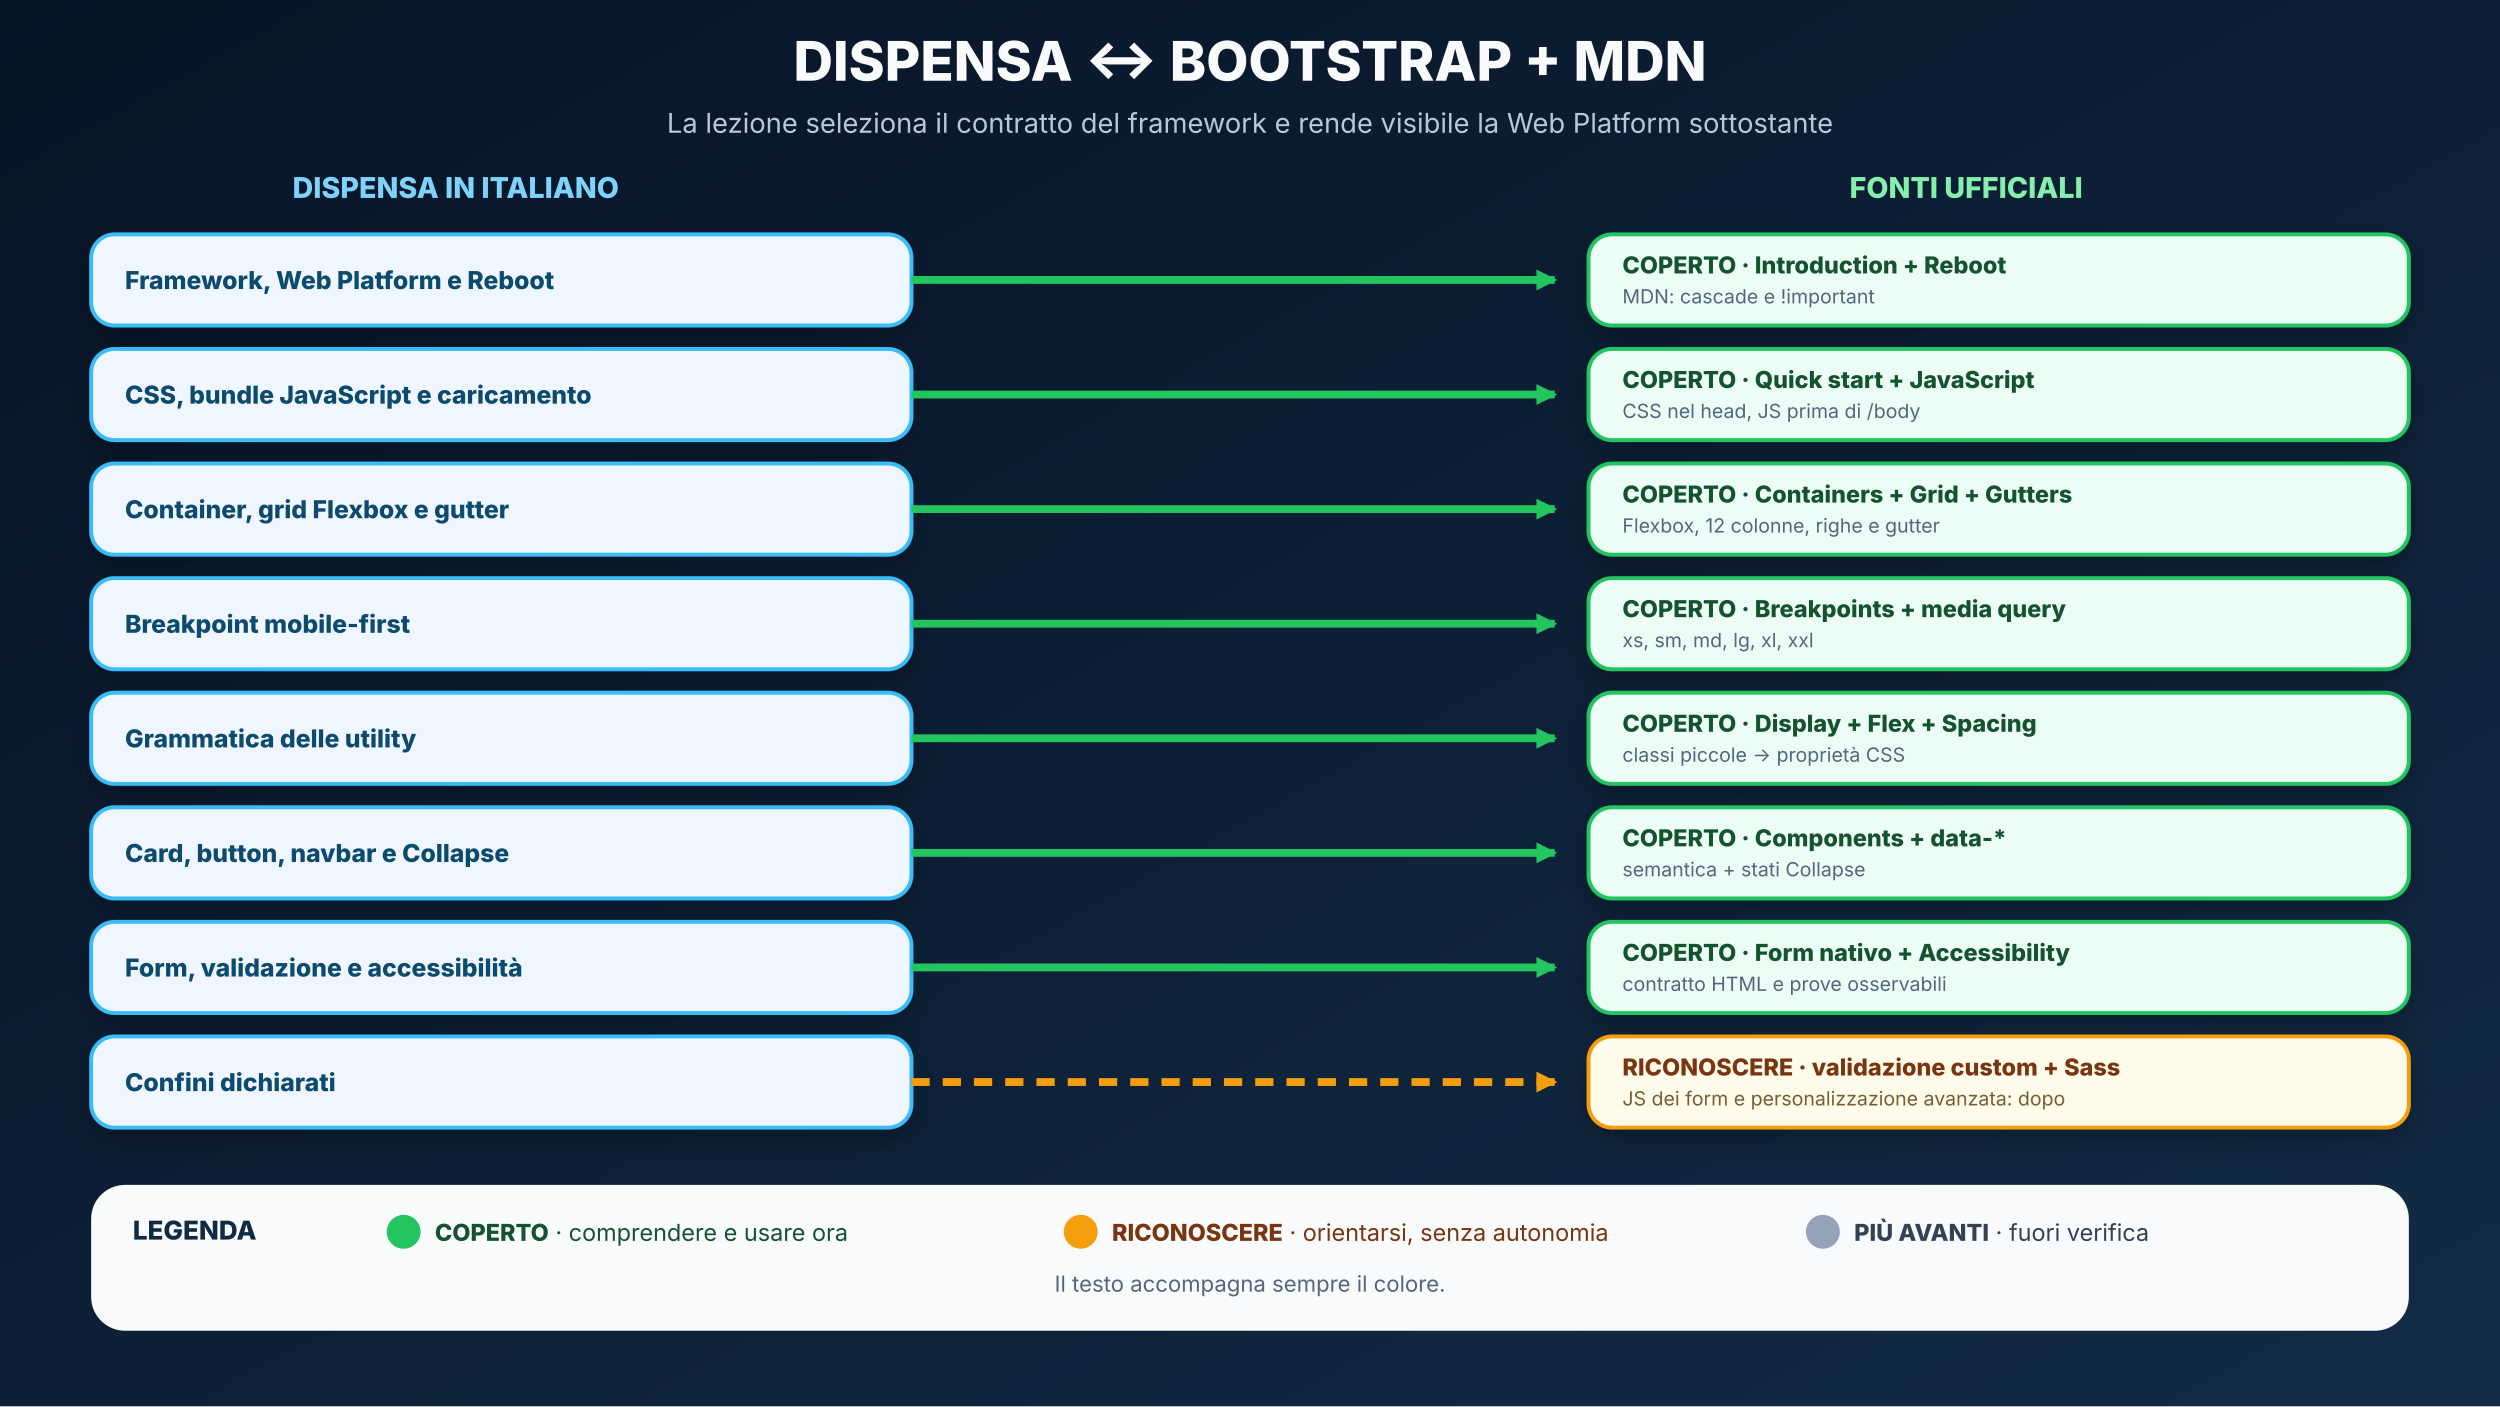
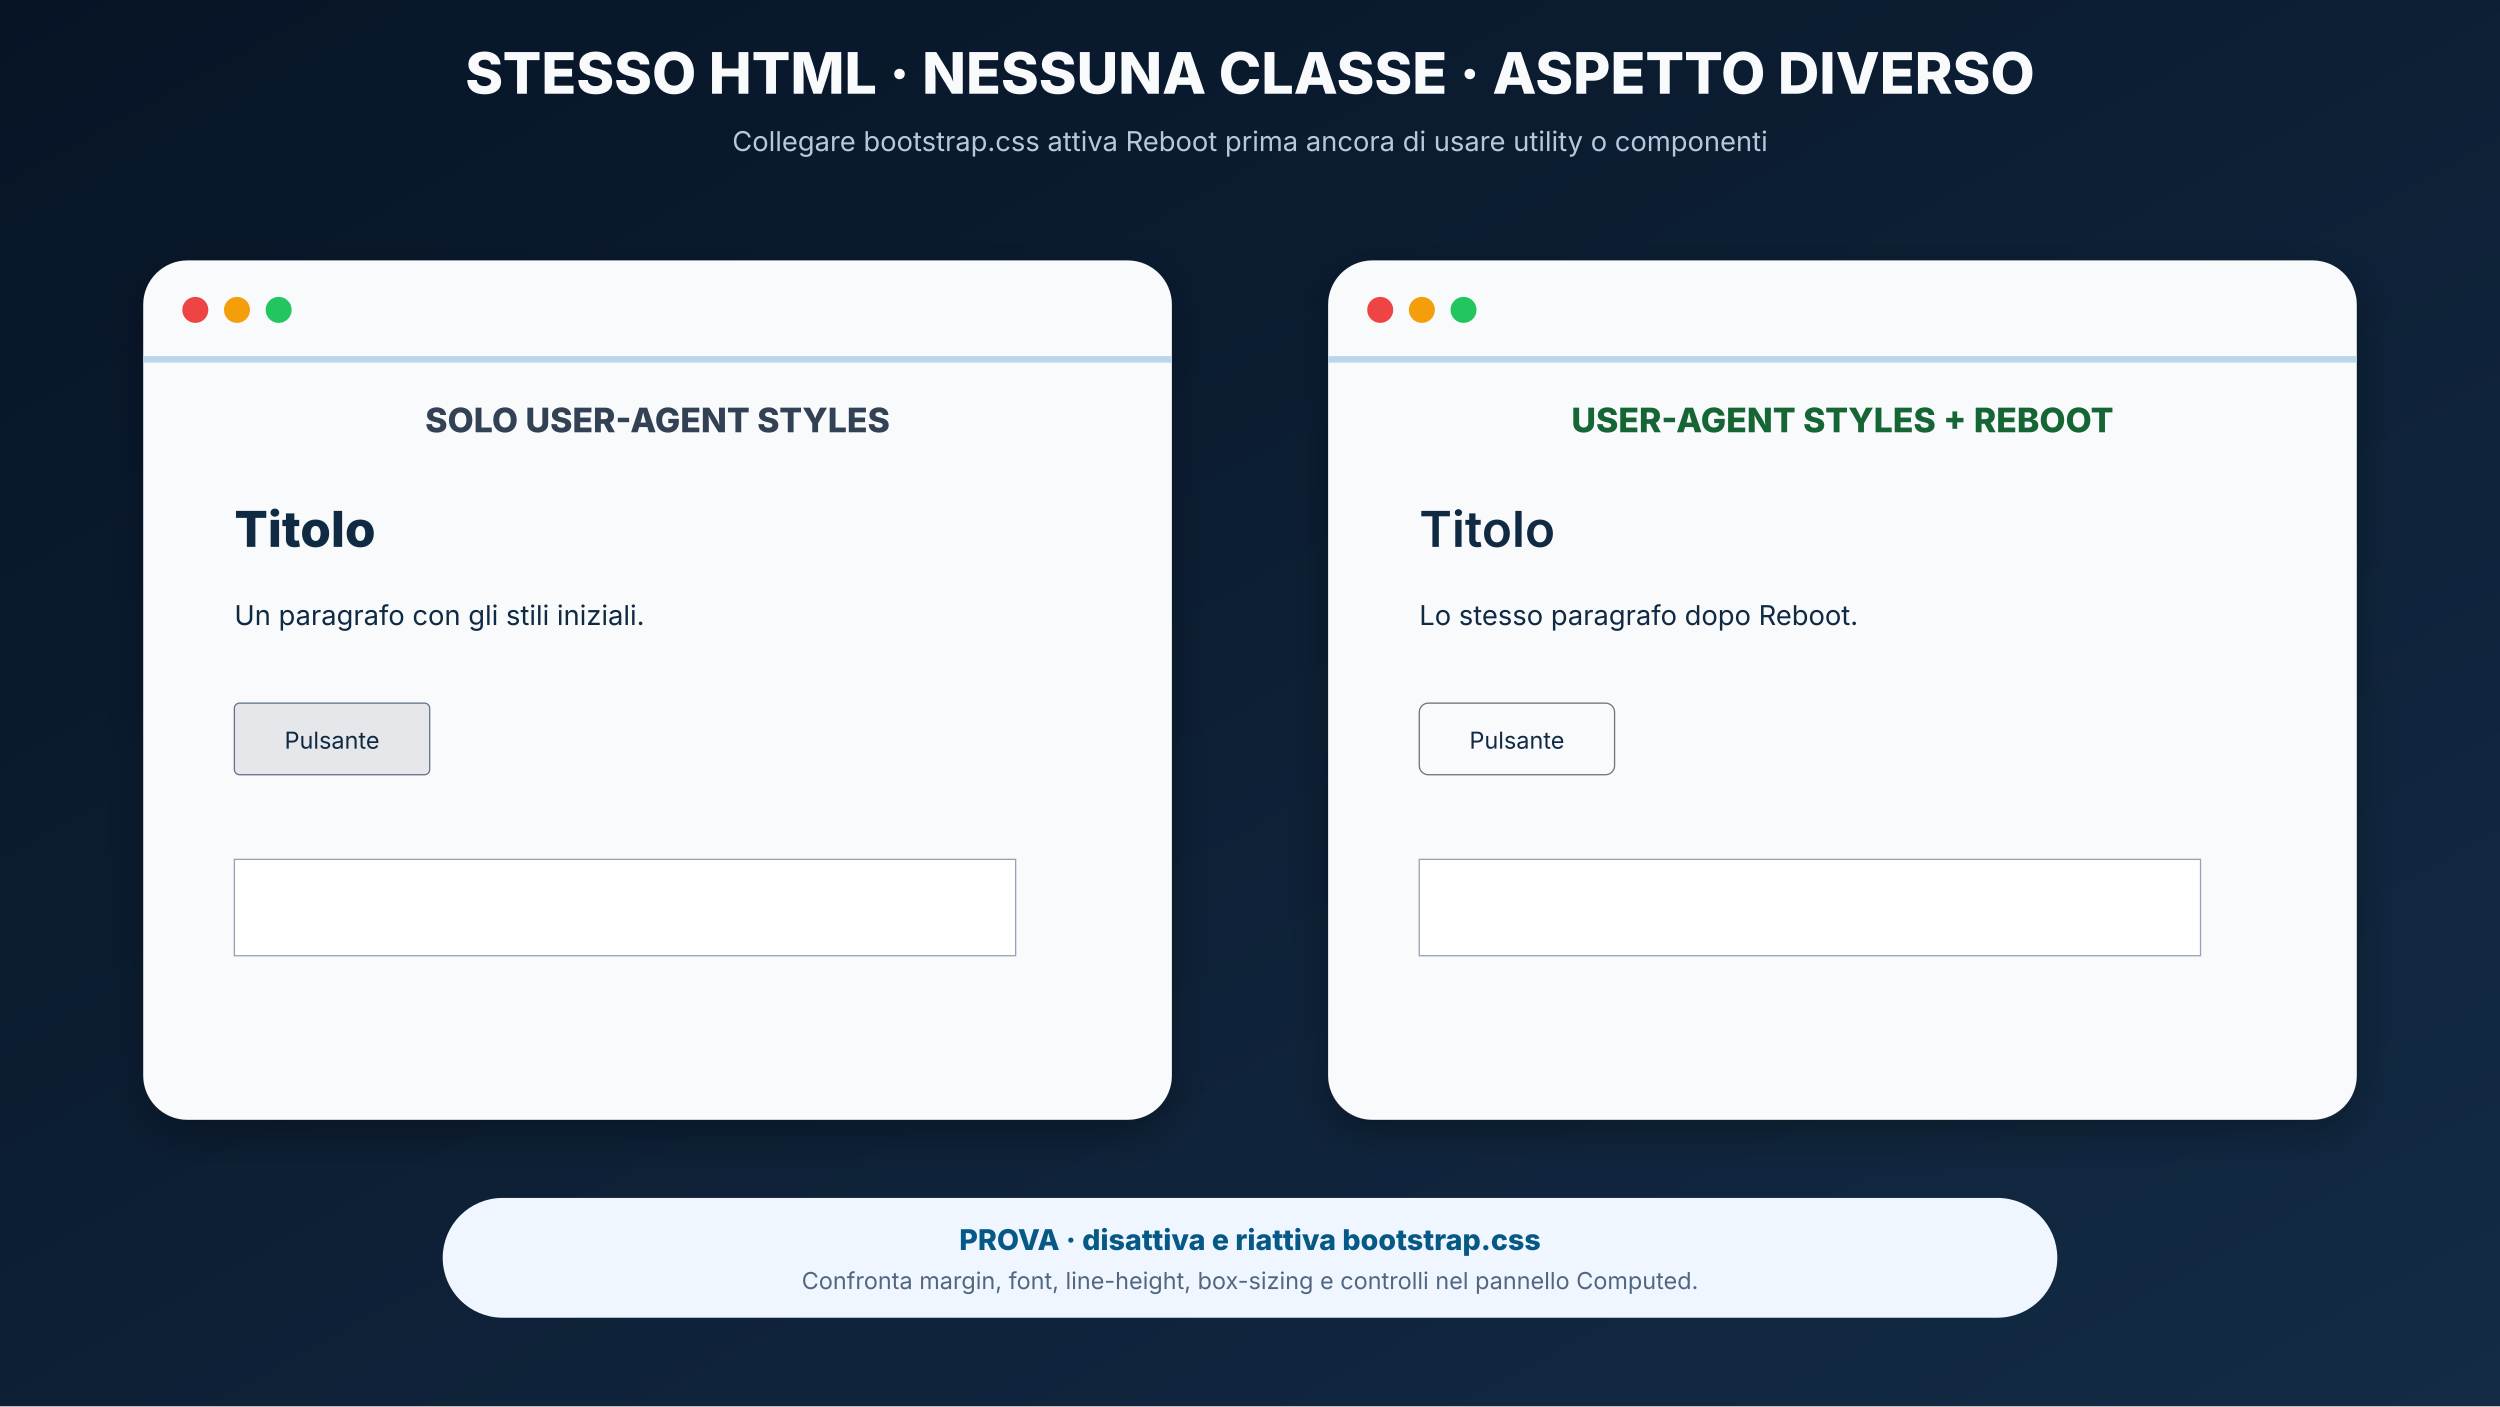
<svg xmlns="http://www.w3.org/2000/svg" width="1920" height="1080" viewBox="0 0 1920 1080" role="img" aria-labelledby="title desc">
  <defs>
    <style>
      .tpsi-line{fill:none;stroke-linecap:round;stroke-linejoin:round;stroke-width:8}
      .tpsi-thin{fill:none;stroke-linecap:round;stroke-linejoin:round;stroke-width:5}
      .tpsi-label{font-family:Inter,Arial,sans-serif;font-weight:800;text-anchor:middle}
      .tpsi-small{font-family:Inter,Arial,sans-serif;font-weight:700;text-anchor:middle}
    </style>
    <symbol id="tpsi-laptop" viewBox="0 0 600 400">
      <rect x="70" y="28" width="460" height="292" rx="24" fill="#102a43" />
      <rect x="92" y="50" width="416" height="248" rx="8" fill="#dcecf8" />
      <path d="M35 320h530l35 47H0z" fill="#718aa4" />
      <rect x="234" y="337" width="132" height="10" rx="5" fill="#b5c7d7" />
    </symbol>
    <symbol id="tpsi-browser" viewBox="0 0 500 320">
      <rect x="3" y="3" width="494" height="314" rx="16" fill="#fff" stroke="#bdd5e8" stroke-width="6" />
      <path d="M3 19A16 16 0 0 1 19 3h462a16 16 0 0 1 16 16v52H3z" fill="#dceaf6" />
      <circle cx="32" cy="37" r="9" fill="#ef4444" />
      <circle cx="61" cy="37" r="9" fill="#f59e0b" />
      <circle cx="90" cy="37" r="9" fill="#22c55e" />
      <rect x="125" y="20" width="330" height="34" rx="17" fill="#fff" />
    </symbol>
    <symbol id="tpsi-smartphone" viewBox="0 0 220 360">
      <rect x="25" y="5" width="170" height="350" rx="30" fill="#102a43" />
      <rect x="40" y="38" width="140" height="270" rx="9" fill="#dcecf8" />
      <rect x="82" y="18" width="56" height="7" rx="4" fill="#8da4b9" />
      <circle cx="110" cy="331" r="12" fill="#8da4b9" />
    </symbol>
    <symbol id="tpsi-user" viewBox="0 0 240 260">
      <circle cx="120" cy="75" r="56" fill="#60a5fa" />
      <path d="M28 246c4-75 39-116 92-116s88 41 92 116z" fill="#2563eb" />
      <circle cx="120" cy="75" r="34" fill="#dbeafe" opacity=".65" />
    </symbol>
    <symbol id="tpsi-server" viewBox="0 0 420 320">
      <rect x="35" y="25" width="350" height="270" rx="24" fill="#dff8ed" stroke="#73d5a8" stroke-width="6" />
      <g fill="#164e45">
        <rect x="75" y="65" width="270" height="52" rx="10" />
        <rect x="75" y="134" width="270" height="52" rx="10" />
        <rect x="75" y="203" width="270" height="52" rx="10" />
      </g>
      <g fill="#34d399">
        <circle cx="311" cy="91" r="8" />
        <circle cx="285" cy="91" r="8" />
        <circle cx="311" cy="160" r="8" />
        <circle cx="285" cy="160" r="8" />
        <circle cx="311" cy="229" r="8" />
        <circle cx="285" cy="229" r="8" />
      </g>
    </symbol>
    <symbol id="tpsi-network" viewBox="0 0 260 260">
      <defs>
        <radialGradient id="tpsi-network-globe" cx="36%" cy="30%" r="78%">
          <stop offset="0" stop-color="#7dd3fc" />
          <stop offset=".58" stop-color="#0ea5e9" />
          <stop offset="1" stop-color="#2563eb" />
        </radialGradient>
        <filter id="tpsi-network-glow" x="-30%" y="-30%" width="160%" height="160%">
          <feGaussianBlur stdDeviation="5" result="blur" />
          <feMerge>
            <feMergeNode in="blur" />
            <feMergeNode in="SourceGraphic" />
          </feMerge>
        </filter>
      </defs>
      <circle cx="130" cy="130" r="116" fill="#102a43" stroke="#385875" stroke-width="4" />
      <ellipse cx="130" cy="130" rx="119" ry="55" transform="rotate(-28 130 130)" fill="none" stroke="#8b5cf6" stroke-width="7" opacity=".9" />
      <circle cx="39" cy="61" r="10" fill="#c4b5fd" filter="url(#tpsi-network-glow)" />
      <circle cx="224" cy="193" r="10" fill="#a7f3d0" filter="url(#tpsi-network-glow)" />
      <circle cx="130" cy="130" r="88" fill="url(#tpsi-network-globe)" stroke="#bae6fd" stroke-width="5" />
      <ellipse cx="130" cy="130" rx="38" ry="88" fill="none" stroke="#e0f2fe" stroke-width="5" opacity=".86" />
      <path d="M48 130h164M65 91c39 24 91 24 130 0M65 169c39-24 91-24 130 0" fill="none" stroke="#e0f2fe" stroke-width="5" stroke-linecap="round" opacity=".86" />
      <circle cx="130" cy="130" r="11" fill="#f8fafc" opacity=".95" />
    </symbol>
    <symbol id="tpsi-cloud" viewBox="0 0 400 260">
      <path d="M88 220C39 220 17 188 24 151c7-36 37-56 69-54 16-47 57-75 105-67 37 6 66 32 78 66 51-5 92 28 95 73 3 33-22 51-55 51z" fill="#dbeafe" stroke="#60a5fa" stroke-width="7" />
    </symbol>
    <symbol id="tpsi-database" viewBox="0 0 420 300">
      <ellipse cx="210" cy="58" rx="170" ry="48" fill="#93c5fd" />
      <rect x="40" y="58" width="340" height="170" fill="#4f46e5" />
      <ellipse cx="210" cy="228" rx="170" ry="48" fill="#3730a3" />
      <ellipse cx="210" cy="58" rx="145" ry="30" fill="#dbeafe" opacity=".72" />
      <path d="M40 116c0 27 76 48 170 48s170-21 170-48M40 174c0 27 76 48 170 48s170-21 170-48" fill="none" stroke="#a5b4fc" stroke-width="5" opacity=".7" />
    </symbol>
    <symbol id="tpsi-api" viewBox="0 0 360 240">
      <rect x="14" y="18" width="332" height="204" rx="30" fill="#dffaf5" stroke="#2dd4bf" stroke-width="6" />
      <path d="M89 68H64v104h25M271 68h25v104h-25" class="tpsi-line" stroke="#0d9488" />
      <text x="180" y="143" fill="#0f766e" font-size="62" class="tpsi-label">API</text>
    </symbol>
    <symbol id="tpsi-service" viewBox="0 0 320 260">
      <polygon points="160,15 246,65 246,165 160,215 74,165 74,65" fill="#ccfbf1" stroke="#14b8a6" stroke-width="6" />
      <circle cx="160" cy="115" r="52" fill="#0d9488" />
      <circle cx="160" cy="115" r="22" fill="#ccfbf1" />
      <path d="M160 42v30M160 158v30M87 115h30M203 115h30M108 63l21 21M191 146l21 21M212 63l-21 21M129 146l-21 21" class="tpsi-thin" stroke="#0d9488" />
    </symbol>
    <symbol id="tpsi-repository" viewBox="0 0 360 280">
      <rect x="45" y="32" width="270" height="64" rx="14" fill="#d1fae5" stroke="#34d399" stroke-width="5" />
      <rect x="45" y="108" width="270" height="64" rx="14" fill="#a7f3d0" stroke="#10b981" stroke-width="5" />
      <rect x="45" y="184" width="270" height="64" rx="14" fill="#6ee7b7" stroke="#059669" stroke-width="5" />
      <path d="M82 64h196M82 140h196M82 216h196" class="tpsi-thin" stroke="#065f46" />
    </symbol>
    <symbol id="tpsi-route" viewBox="0 0 360 280">
      <path d="M180 255V43" class="tpsi-line" stroke="#475569" />
      <path d="M180 62H42l34 42-34 42h138z" fill="#38bdf8" />
      <path d="M180 154h138l-34 42 34 42H180z" fill="#34d399" />
      <circle cx="180" cy="34" r="22" fill="#64748b" />
    </symbol>
    <symbol id="tpsi-document" viewBox="0 0 280 340">
      <path d="M35 10h140l70 70v250H35z" fill="#f8fafc" stroke="#94a3b8" stroke-width="6" />
      <path d="M175 10v70h70" fill="#dbeafe" stroke="#94a3b8" stroke-width="6" />
      <path d="M72 130h136M72 174h136M72 218h105M72 262h120" class="tpsi-thin" stroke="#64748b" />
    </symbol>
    <symbol id="tpsi-terminal" viewBox="0 0 420 280">
      <rect x="10" y="15" width="400" height="250" rx="24" fill="#111827" stroke="#64748b" stroke-width="6" />
      <path d="M10 60h400" stroke="#64748b" stroke-width="5" />
      <circle cx="38" cy="38" r="8" fill="#ef4444" />
      <circle cx="64" cy="38" r="8" fill="#f59e0b" />
      <circle cx="90" cy="38" r="8" fill="#22c55e" />
      <path d="M65 115l38 32-38 32M129 185h95" class="tpsi-line" stroke="#a7f3d0" />
    </symbol>
    <symbol id="tpsi-component" viewBox="0 0 360 280">
      <rect x="20" y="20" width="320" height="240" rx="28" fill="#e0f2fe" stroke="#38bdf8" stroke-width="6" />
      <rect x="54" y="58" width="252" height="44" rx="12" fill="#0ea5e9" />
      <rect x="54" y="124" width="112" height="98" rx="16" fill="#bae6fd" />
      <rect x="188" y="124" width="118" height="38" rx="12" fill="#7dd3fc" />
      <rect x="188" y="184" width="118" height="38" rx="12" fill="#7dd3fc" />
    </symbol>
    <symbol id="tpsi-cookie" viewBox="0 0 280 280">
      <path d="M236 75a48 48 0 0 1-55-54A114 114 0 1 0 259 99a48 48 0 0 1-23-24z" fill="#d6a35d" stroke="#92400e" stroke-width="6" />
      <g fill="#78350f">
        <circle cx="96" cy="91" r="12" />
        <circle cx="79" cy="169" r="14" />
        <circle cx="150" cy="207" r="11" />
        <circle cx="165" cy="126" r="13" />
      </g>
    </symbol>
    <symbol id="tpsi-lock" viewBox="0 0 280 320">
      <rect x="32" y="128" width="216" height="174" rx="28" fill="#fb7185" stroke="#be123c" stroke-width="6" />
      <path d="M78 128V89a62 62 0 0 1 124 0v39" fill="none" stroke="#e11d48" stroke-width="20" stroke-linecap="round" />
      <circle cx="140" cy="202" r="20" fill="#881337" />
      <path d="M140 220v38" stroke="#881337" stroke-width="14" stroke-linecap="round" />
    </symbol>
    <symbol id="tpsi-test" viewBox="0 0 300 320">
      <path d="M108 20h84M126 20v89L55 261a27 27 0 0 0 25 39h140a27 27 0 0 0 25-39l-71-152V20" fill="#ede9fe" stroke="#7c3aed" stroke-width="7" stroke-linecap="round" stroke-linejoin="round" />
      <path d="M83 238h134" stroke="#a78bfa" stroke-width="45" stroke-linecap="round" opacity=".7" />
      <path d="M106 220l31 31 66-76" class="tpsi-line" stroke="#16a34a" />
    </symbol>
    <symbol id="tpsi-health" viewBox="0 0 360 260">
      <rect x="15" y="24" width="330" height="212" rx="34" fill="#ecfdf5" stroke="#34d399" stroke-width="6" />
      <path d="M50 142h62l28-72 54 132 34-82 20 22h62" fill="none" stroke="#059669" stroke-width="10" stroke-linecap="round" stroke-linejoin="round" />
    </symbol>
    <symbol id="tpsi-artifact" viewBox="0 0 340 300">
      <path d="M28 78l142-62 142 62-142 64z" fill="#fbbf24" />
      <path d="M28 78v145l142 64V142z" fill="#d97706" />
      <path d="M312 78v145l-142 64V142z" fill="#f59e0b" />
      <path d="M112 42l143 64v58" fill="none" stroke="#fff7d6" stroke-width="10" opacity=".8" />
    </symbol>
    <symbol id="tpsi-badge-html" viewBox="0 0 180 180">
      <path d="M25 12h130l-13 142-52 15-52-15z" fill="#e44d26" />
      <path d="M90 26v127l39-11 11-116z" fill="#f16529" />
      <text x="90" y="106" fill="white" font-size="33" class="tpsi-label">HTML</text>
    </symbol>
    <symbol id="tpsi-badge-css" viewBox="0 0 180 180">
      <path d="M25 12h130l-13 142-52 15-52-15z" fill="#1572b6" />
      <path d="M90 26v127l39-11 11-116z" fill="#33a9dc" />
      <text x="90" y="106" fill="white" font-size="38" class="tpsi-label">CSS</text>
    </symbol>
    <symbol id="tpsi-badge-js" viewBox="0 0 180 180">
      <rect x="13" y="13" width="154" height="154" rx="14" fill="#f7df1e" />
      <text x="90" y="126" fill="#111827" font-size="72" class="tpsi-label">JS</text>
    </symbol>
    <symbol id="tpsi-badge-node" viewBox="0 0 210 180">
      <polygon points="105,7 191,55 191,133 105,173 19,133 19,55" fill="#3c873a" />
      <text x="105" y="108" fill="white" font-size="38" class="tpsi-label">Node.js</text>
    </symbol>
    <symbol id="tpsi-badge-express" viewBox="0 0 240 150">
      <rect x="8" y="8" width="224" height="134" rx="24" fill="#1f2937" />
      <text x="120" y="91" fill="white" font-size="38" class="tpsi-label">Express</text>
    </symbol>
    <symbol id="tpsi-badge-sqlite" viewBox="0 0 240 150">
      <rect x="8" y="8" width="224" height="134" rx="24" fill="#4f46e5" />
      <text x="120" y="91" fill="white" font-size="40" class="tpsi-label">SQLite</text>
    </symbol>
    <symbol id="tpsi-badge-vue" viewBox="0 0 220 180">
      <path d="M12 18h50l48 82 48-82h50l-98 154z" fill="#41b883" />
      <path d="M62 18h34l14 25 14-25h34l-48 82z" fill="#35495e" />
    </symbol>
    <symbol id="tpsi-badge-react" viewBox="0 0 220 180">
      <circle cx="110" cy="90" r="17" fill="#61dafb" />
      <g fill="none" stroke="#61dafb" stroke-width="7">
        <ellipse cx="110" cy="90" rx="96" ry="36" />
        <ellipse cx="110" cy="90" rx="96" ry="36" transform="rotate(60 110 90)" />
        <ellipse cx="110" cy="90" rx="96" ry="36" transform="rotate(120 110 90)" />
      </g>
    </symbol>
    <symbol id="tpsi-badge-ts" viewBox="0 0 180 180">
      <rect x="12" y="12" width="156" height="156" rx="14" fill="#3178c6" />
      <text x="90" y="126" fill="white" font-size="70" class="tpsi-label">TS</text>
    </symbol>
    <symbol id="tpsi-badge-python" viewBox="0 0 220 180">
      <path d="M110 12c-54 0-51 24-51 24v28h54v9H38S10 70 10 113s25 42 25 42h20v-29s-1-25 25-25h62s23 0 23-23V36s4-24-55-24z" fill="#3776ab" />
      <path d="M110 168c54 0 51-24 51-24v-28h-54v-9h75s28 3 28-40-25-42-25-42h-20v29s1 25-25 25H78s-23 0-23 23v42s-4 24 55 24z" fill="#ffd343" />
      <circle cx="83" cy="39" r="8" fill="white" />
      <circle cx="137" cy="141" r="8" fill="white" />
    </symbol>
  </defs>
  <defs>
-     <linearGradient id="bcdBg" x1="0" y1="0" x2="1" y2="1">
+     <linearGradient id="brcBg" x1="0" y1="0" x2="1" y2="1">
      <stop stop-color="#071426" />
      <stop offset="1" stop-color="#132b45" />
    </linearGradient>
-     <filter id="bcdShadow">
-       <feDropShadow dx="0" dy="8" stdDeviation="10" flood-opacity=".28" />
+     <filter id="brcShadow">
+       <feDropShadow dx="0" dy="11" stdDeviation="16" flood-opacity=".3" />
    </filter>
-     <marker id="bcdGreen" markerUnits="userSpaceOnUse" markerWidth="16" markerHeight="16" refX="14" refY="8" orient="auto">
-       <path d="M0 0l16 8L0 16z" fill="#22c55e" />
-     </marker>
-     <marker id="bcdAmber" markerUnits="userSpaceOnUse" markerWidth="16" markerHeight="16" refX="14" refY="8" orient="auto">
-       <path d="M0 0l16 8L0 16z" fill="#f59e0b" />
-     </marker>
  </defs>
-   <rect width="1920" height="1080" fill="url(#bcdBg)" />
+   <rect width="1920" height="1080" fill="url(#brcBg)" />
  <g font-family="Inter,Arial,sans-serif">
-     <text x="960" y="62" text-anchor="middle" fill="#f8fafc" font-size="42" font-weight="800">DISPENSA ↔ BOOTSTRAP + MDN</text>
-     <text x="960" y="102" text-anchor="middle" fill="#b8c8dc" font-size="21">La lezione seleziona il contratto del framework e rende visibile la Web Platform sottostante</text>
-     <text x="350" y="152" text-anchor="middle" fill="#7dd3fc" font-size="22" font-weight="800">DISPENSA IN ITALIANO</text>
-     <text x="1510" y="152" text-anchor="middle" fill="#86efac" font-size="22" font-weight="800">FONTI UFFICIALI</text>
-     <g filter="url(#bcdShadow)" font-size="18">
-       <g fill="#eff6ff" stroke="#38bdf8" stroke-width="3">
-         <rect x="70" y="180" width="630" height="70" rx="18" />
-         <rect x="70" y="268" width="630" height="70" rx="18" />
-         <rect x="70" y="356" width="630" height="70" rx="18" />
-         <rect x="70" y="444" width="630" height="70" rx="18" />
-         <rect x="70" y="532" width="630" height="70" rx="18" />
-         <rect x="70" y="620" width="630" height="70" rx="18" />
-         <rect x="70" y="708" width="630" height="70" rx="18" />
-         <rect x="70" y="796" width="630" height="70" rx="18" />
-       </g>
-       <g fill="#ecfdf5" stroke="#22c55e" stroke-width="3">
-         <rect x="1220" y="180" width="630" height="70" rx="18" />
-         <rect x="1220" y="268" width="630" height="70" rx="18" />
-         <rect x="1220" y="356" width="630" height="70" rx="18" />
-         <rect x="1220" y="444" width="630" height="70" rx="18" />
-         <rect x="1220" y="532" width="630" height="70" rx="18" />
-         <rect x="1220" y="620" width="630" height="70" rx="18" />
-         <rect x="1220" y="708" width="630" height="70" rx="18" />
-       </g>
-       <rect x="1220" y="796" width="630" height="70" rx="18" fill="#fffbeb" stroke="#f59e0b" stroke-width="3" />
-     </g>
-     <g fill="#0c4a6e" font-size="19" font-weight="800">
-       <text x="96" y="222">Framework, Web Platform e Reboot</text>
-       <text x="96" y="310">CSS, bundle JavaScript e caricamento</text>
-       <text x="96" y="398">Container, grid Flexbox e gutter</text>
-       <text x="96" y="486">Breakpoint mobile-first</text>
-       <text x="96" y="574">Grammatica delle utility</text>
-       <text x="96" y="662">Card, button, navbar e Collapse</text>
-       <text x="96" y="750">Form, validazione e accessibilità</text>
-       <text x="96" y="838">Confini dichiarati</text>
-     </g>
-     <g fill="#14532d" font-size="18" font-weight="800">
-       <text x="1246" y="210">COPERTO · Introduction + Reboot</text>
-       <text x="1246" y="298">COPERTO · Quick start + JavaScript</text>
-       <text x="1246" y="386">COPERTO · Containers + Grid + Gutters</text>
-       <text x="1246" y="474">COPERTO · Breakpoints + media query</text>
-       <text x="1246" y="562">COPERTO · Display + Flex + Spacing</text>
-       <text x="1246" y="650">COPERTO · Components + data-*</text>
-       <text x="1246" y="738">COPERTO · Form nativo + Accessibility</text>
-     </g>
-     <g fill="#52677f" font-size="15">
-       <text x="1246" y="233">MDN: cascade e !important</text>
-       <text x="1246" y="321">CSS nel head, JS prima di /body</text>
-       <text x="1246" y="409">Flexbox, 12 colonne, righe e gutter</text>
-       <text x="1246" y="497">xs, sm, md, lg, xl, xxl</text>
-       <text x="1246" y="585">classi piccole → proprietà CSS</text>
-       <text x="1246" y="673">semantica + stati Collapse</text>
-       <text x="1246" y="761">contratto HTML e prove osservabili</text>
-     </g>
-     <text x="1246" y="826" fill="#78350f" font-size="18" font-weight="800">RICONOSCERE · validazione custom + Sass</text>
-     <text x="1246" y="849" fill="#785e32" font-size="15">JS dei form e personalizzazione avanzata: dopo</text>
-     <g fill="none" stroke-width="6">
-       <path d="M700 215H1194" stroke="#22c55e" marker-end="url(#bcdGreen)" />
-       <path d="M700 303H1194" stroke="#22c55e" marker-end="url(#bcdGreen)" />
-       <path d="M700 391H1194" stroke="#22c55e" marker-end="url(#bcdGreen)" />
-       <path d="M700 479H1194" stroke="#22c55e" marker-end="url(#bcdGreen)" />
-       <path d="M700 567H1194" stroke="#22c55e" marker-end="url(#bcdGreen)" />
-       <path d="M700 655H1194" stroke="#22c55e" marker-end="url(#bcdGreen)" />
-       <path d="M700 743H1194" stroke="#22c55e" marker-end="url(#bcdGreen)" />
-       <path d="M700 831H1194" stroke="#f59e0b" stroke-dasharray="14 10" marker-end="url(#bcdAmber)" />
-     </g>
-     <g transform="translate(70 910)">
-       <rect width="1780" height="112" rx="26" fill="#f8fafc" />
-       <text x="32" y="42" fill="#102a43" font-size="20" font-weight="800">LEGENDA</text>
-       <circle cx="240" cy="36" r="13" fill="#22c55e" />
-       <text x="264" y="43" fill="#14532d" font-size="18">
-         <tspan font-weight="800">COPERTO</tspan> · comprendere e usare ora</text>
-       <circle cx="760" cy="36" r="13" fill="#f59e0b" />
-       <text x="784" y="43" fill="#78350f" font-size="18">
-         <tspan font-weight="800">RICONOSCERE</tspan> · orientarsi, senza autonomia</text>
-       <circle cx="1330" cy="36" r="13" fill="#94a3b8" />
-       <text x="1354" y="43" fill="#334155" font-size="18">
-         <tspan font-weight="800">PIÙ AVANTI</tspan> · fuori verifica</text>
-       <text x="890" y="82" text-anchor="middle" fill="#52677f" font-size="17">Il testo accompagna sempre il colore.</text>
-     </g>
+     <text x="960" y="72" text-anchor="middle" fill="#f8fafc" font-size="44" font-weight="800">STESSO HTML · NESSUNA CLASSE · ASPETTO DIVERSO</text>
+     <text x="960" y="116" text-anchor="middle" fill="#b8c8dc" font-size="21">Collegare bootstrap.css attiva Reboot prima ancora di usare utility o componenti</text>
+     <g filter="url(#brcShadow)">
+       <rect x="110" y="200" width="790" height="660" rx="34" fill="#f8fafc" />
+       <rect x="1020" y="200" width="790" height="660" rx="34" fill="#f8fafc" />
+     </g>
+     <path d="M110 276H900M1020 276H1810" stroke="#bdd5e8" stroke-width="5" />
+     <g>
+       <circle cx="150" cy="238" r="10" fill="#ef4444" />
+       <circle cx="182" cy="238" r="10" fill="#f59e0b" />
+       <circle cx="214" cy="238" r="10" fill="#22c55e" />
+       <circle cx="1060" cy="238" r="10" fill="#ef4444" />
+       <circle cx="1092" cy="238" r="10" fill="#f59e0b" />
+       <circle cx="1124" cy="238" r="10" fill="#22c55e" />
+     </g>
+     <text x="505" y="332" text-anchor="middle" fill="#334155" font-size="26" font-weight="800">SOLO USER-AGENT STYLES</text>
+     <text x="1415" y="332" text-anchor="middle" fill="#166534" font-size="26" font-weight="800">USER-AGENT STYLES + REBOOT</text>
+     <g fill="#102a43">
+       <text x="180" y="420" font-size="38" font-weight="800">Titolo</text>
+       <text x="180" y="480" font-size="21">Un paragrafo con gli stili iniziali.</text>
+       <rect x="180" y="540" width="150" height="55" rx="4" fill="#e5e7eb" stroke="#64748b" />
+       <text x="255" y="575" text-anchor="middle" font-size="18">Pulsante</text>
+       <rect x="180" y="660" width="600" height="74" fill="#fff" stroke="#94a3b8" />
+     </g>
+     <g fill="#102a43">
+       <text x="1090" y="420" font-size="38" font-weight="600">Titolo</text>
+       <text x="1090" y="480" font-size="21">Lo stesso paragrafo dopo Reboot.</text>
+       <rect x="1090" y="540" width="150" height="55" rx="7" fill="#f8fafc" stroke="#6c757d" />
+       <text x="1165" y="575" text-anchor="middle" font-size="18">Pulsante</text>
+       <rect x="1090" y="660" width="600" height="74" fill="#fff" stroke="#94a3b8" />
+     </g>
+     <rect x="340" y="920" width="1240" height="92" rx="46" fill="#eff6ff" />
+     <text x="960" y="960" text-anchor="middle" fill="#075985" font-size="22" font-weight="800">PROVA · disattiva e riattiva bootstrap.css</text>
+     <text x="960" y="990" text-anchor="middle" fill="#52677f" font-size="18">Confronta margin, font, line-height, box-sizing e controlli nel pannello Computed.</text>
  </g>
</svg>
